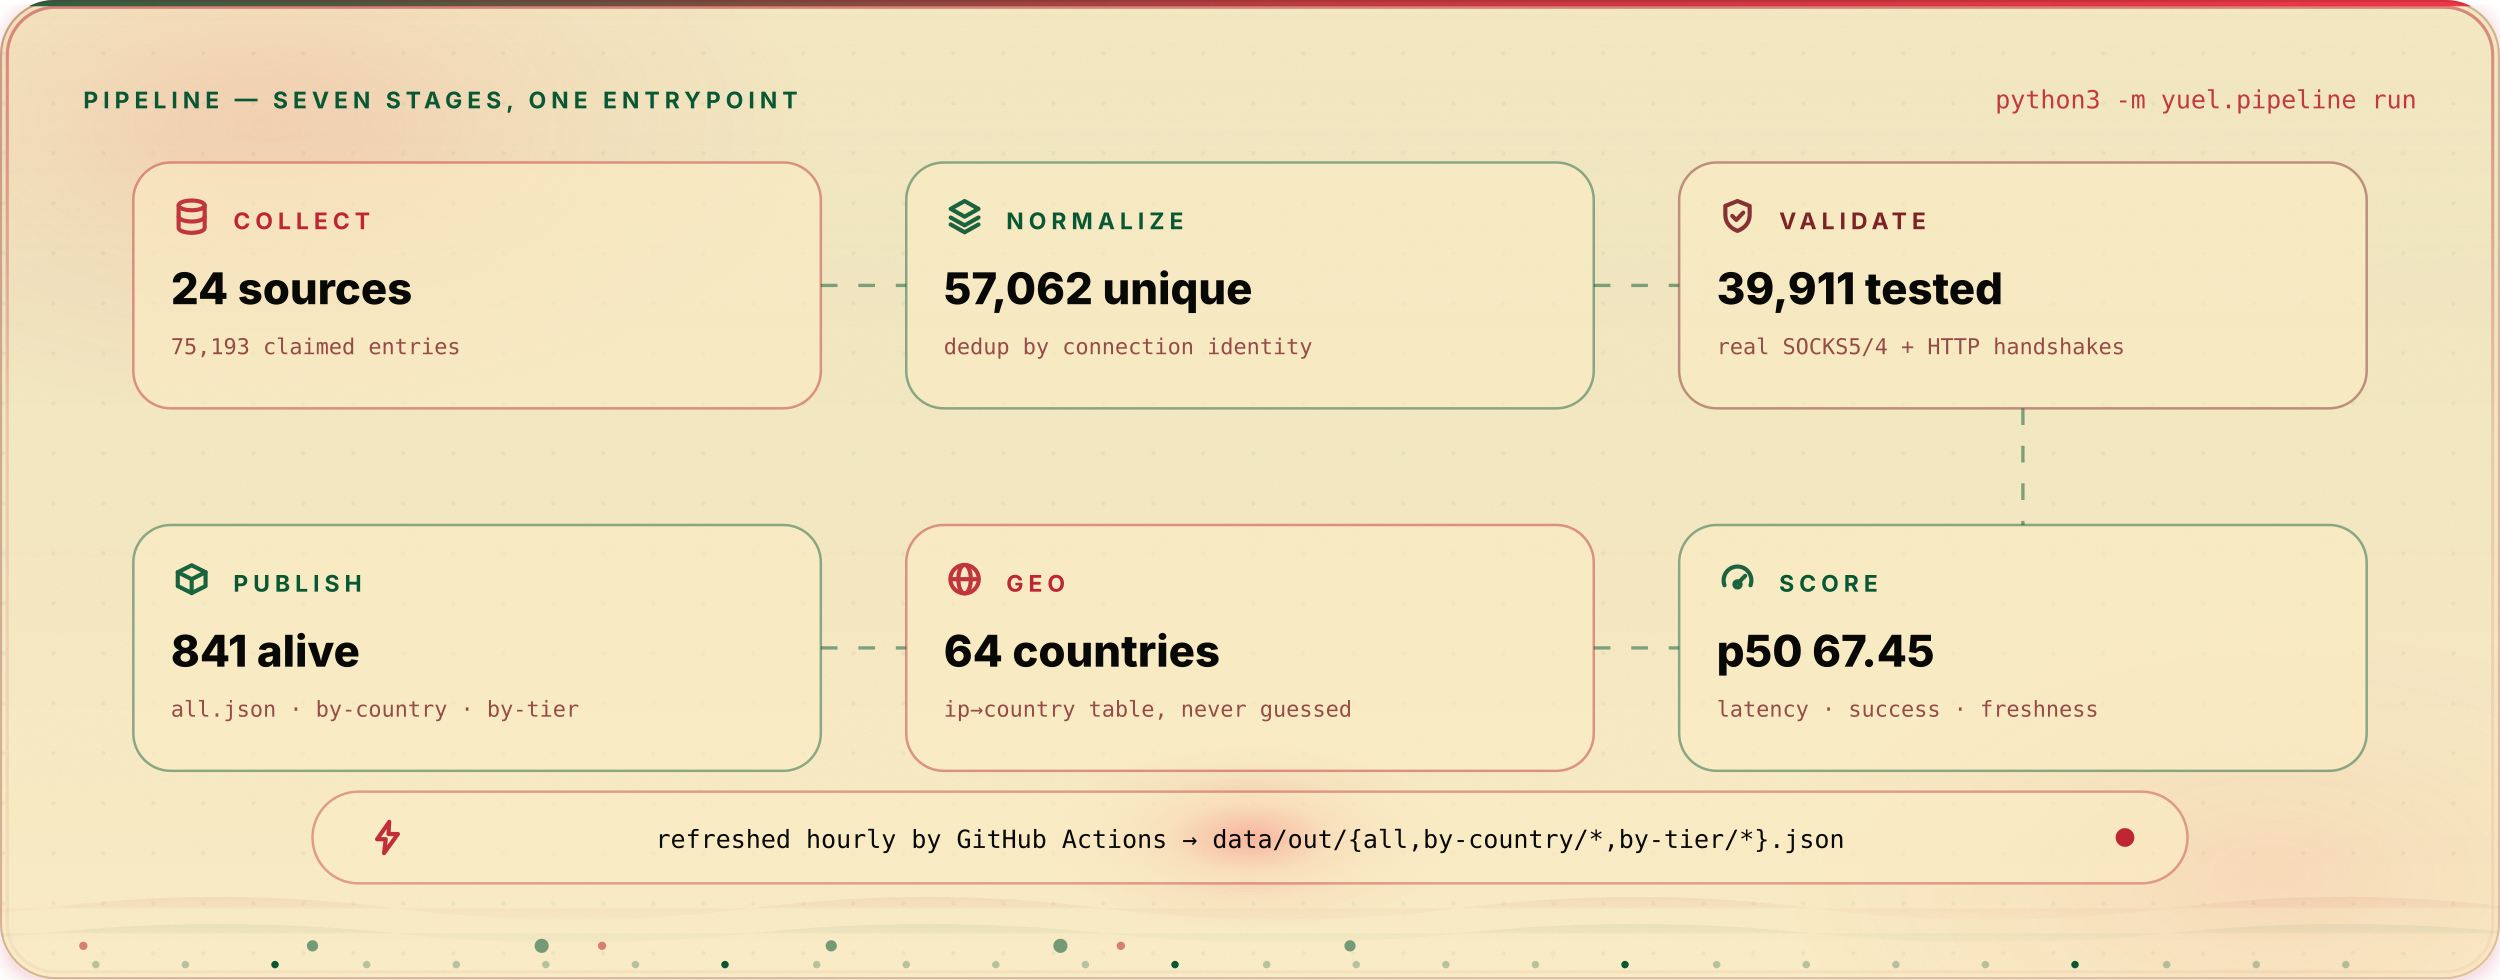
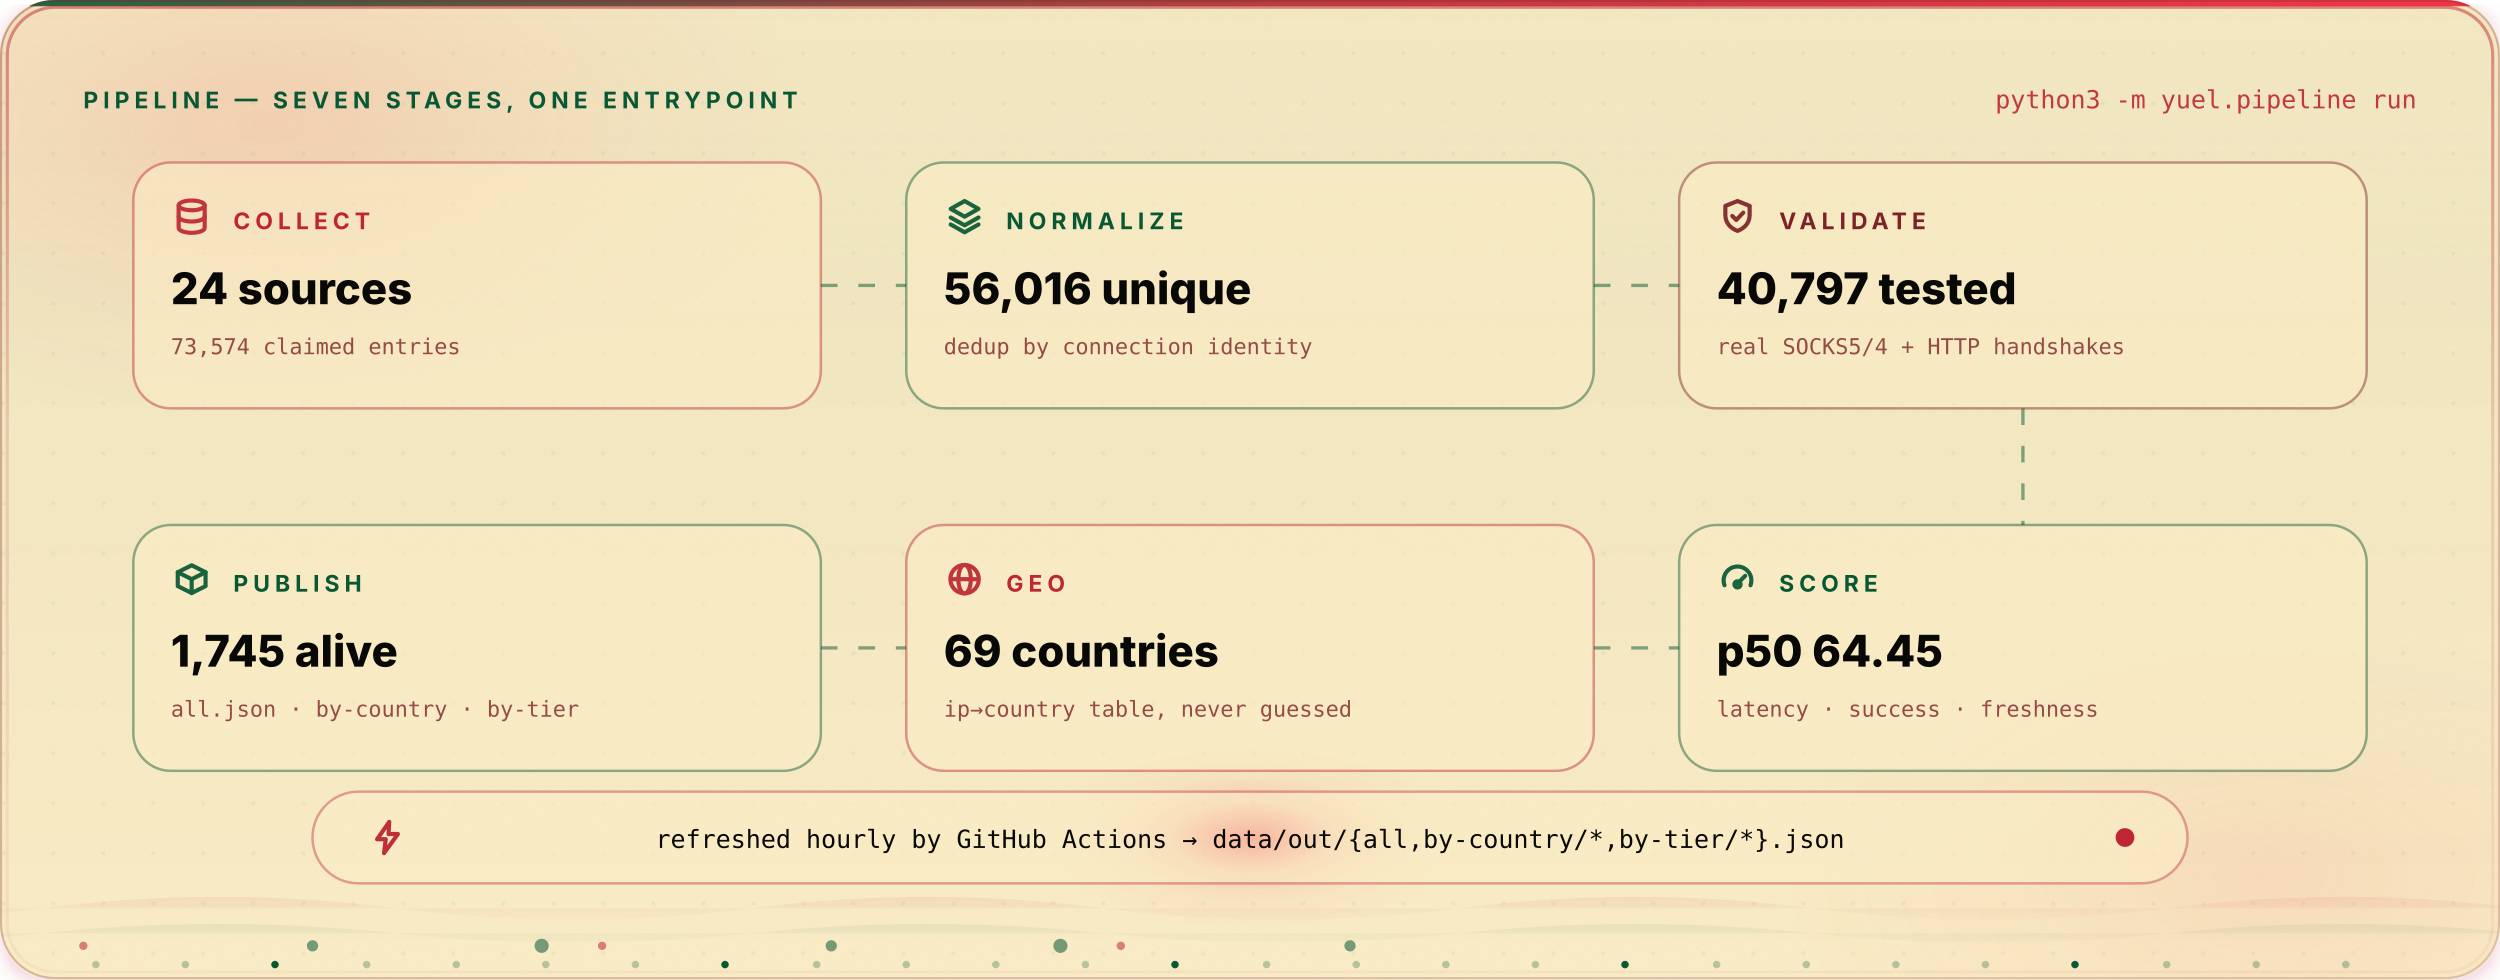
<svg xmlns="http://www.w3.org/2000/svg" width="1200" height="470" viewBox="0 0 1200 470" role="img">
  <defs>
    <linearGradient id="bg-light" gradientUnits="objectBoundingBox" x1="0.0" y1="0.0" x2="1.0" y2="1.0">
      <stop offset="0" stop-color="#FAECC5" stop-opacity="1" />
      <stop offset="1" stop-color="#FAECC5" stop-opacity="1" />
    </linearGradient>
    <linearGradient id="tint-light" gradientUnits="objectBoundingBox" x1="0.0" y1="0.0" x2="0" y2="1">
      <stop offset="0" stop-color="#08442C" stop-opacity="0.05" />
      <stop offset="1" stop-color="#08442C" stop-opacity="0" />
    </linearGradient>
    <linearGradient id="inner-light" gradientUnits="objectBoundingBox" x1="0.0" y1="0.0" x2="0" y2="1">
      <stop offset="0" stop-color="#FAECC5" stop-opacity="0.55" />
      <stop offset="0.28" stop-color="#FAECC5" stop-opacity="0" />
    </linearGradient>
    <linearGradient id="topbar-light" gradientUnits="userSpaceOnUse" x1="0" y1="1.5" x2="1200" y2="1.5">
      <stop offset="0" stop-color="#085834" stop-opacity="0.9" />
      <stop offset="0.55" stop-color="#BD2632" stop-opacity="0.9" />
      <stop offset="1" stop-color="#F32138" stop-opacity="0.9" />
    </linearGradient>
    <linearGradient id="hero-light" gradientUnits="objectBoundingBox" x1="0.0" y1="0.0" x2="0" y2="1">
      <stop offset="0" stop-color="#BD2632" stop-opacity="1" />
      <stop offset="0.55" stop-color="#7D2327" stop-opacity="1" />
      <stop offset="1" stop-color="#F32138" stop-opacity="1" />
    </linearGradient>
    <linearGradient id="word-light" gradientUnits="objectBoundingBox" x1="0" y1="0" x2="1" y2="0">
      <stop offset="0" stop-color="#7D2327" stop-opacity="1" />
      <stop offset="0.6" stop-color="#BD2632" stop-opacity="1" />
      <stop offset="1" stop-color="#F32138" stop-opacity="1" />
    </linearGradient>
    <linearGradient id="ib-light" gradientUnits="objectBoundingBox" x1="0.0" y1="0.0" x2="0" y2="1">
      <stop offset="0" stop-color="#BD2632" stop-opacity="0.5" />
      <stop offset="0.45" stop-color="#BD2632" stop-opacity="0.16" />
      <stop offset="1" stop-color="#BD2632" stop-opacity="0.05" />
    </linearGradient>
    <linearGradient id="border-light" gradientUnits="objectBoundingBox" x1="0.0" y1="0.0" x2="1.0" y2="1.0">
      <stop offset="0" stop-color="#7D2327" stop-opacity="0.35" />
      <stop offset="1" stop-color="#7D2327" stop-opacity="0.193" />
    </linearGradient>
    <linearGradient id="div-light" gradientUnits="objectBoundingBox" x1="0.0" y1="0.0" x2="1" y2="0">
      <stop offset="0" stop-color="#085834" stop-opacity="0.25" />
      <stop offset="1" stop-color="#085834" stop-opacity="0.087" />
    </linearGradient>
    <radialGradient id="glow-light" cx="0.5" cy="0.5" r="0.5">
      <stop offset="0" stop-color="#F32138" stop-opacity="0.55" />
      <stop offset="0.55" stop-color="#F32138" stop-opacity="0.18" />
      <stop offset="1" stop-color="#F32138" stop-opacity="0" />
    </radialGradient>
    <linearGradient id="shine-light" gradientUnits="objectBoundingBox" x1="0.0" y1="0.0" x2="1" y2="0">
      <stop offset="0" stop-color="#F32138" stop-opacity="0" />
      <stop offset="0.5" stop-color="#F32138" stop-opacity="0.05" />
      <stop offset="1" stop-color="#F32138" stop-opacity="0" />
    </linearGradient>
    <linearGradient id="wavea-light" gradientUnits="objectBoundingBox" x1="0.0" y1="0.0" x2="0" y2="1">
      <stop offset="0" stop-color="#BD2632" stop-opacity="0.09" />
      <stop offset="1" stop-color="#BD2632" stop-opacity="0.018" />
    </linearGradient>
    <linearGradient id="waveb-light" gradientUnits="objectBoundingBox" x1="0.0" y1="0.0" x2="0" y2="1">
      <stop offset="0" stop-color="#085834" stop-opacity="0.07" />
      <stop offset="1" stop-color="#085834" stop-opacity="0.014" />
    </linearGradient>
    <pattern id="grid-light" width="24" height="24" patternUnits="userSpaceOnUse">
      <circle cx="1.6" cy="1.6" r="1.05" fill="#085834" />
    </pattern>
    <filter id="grain-light" x="0" y="0" width="100%" height="100%">
      <feTurbulence type="fractalNoise" baseFrequency="0.9" numOctaves="2" stitchTiles="stitch" result="n" />
      <feColorMatrix in="n" type="saturate" values="0" result="m" />
      <feComposite in="m" in2="SourceGraphic" operator="in" />
    </filter>
    <filter id="shadow-light" x="-15%" y="-15%" width="130%" height="140%">
      <feDropShadow dx="0" dy="10" stdDeviation="16" flood-color="#BD2632" flood-opacity="0.20" />
      <feDropShadow dx="0" dy="2" stdDeviation="5" flood-color="#BD2632" flood-opacity="0.25" />
    </filter>
    <clipPath id="clip-light">
      <rect x="0" y="0" width="1200" height="470" rx="26" />
    </clipPath>
  </defs>
  <style>
      @keyframes fl-light {
        0% { transform: translateY(0); opacity: 0; }
        12% { opacity: 0.85; }
        80% { opacity: 0.45; }
        100% { transform: translateY(-330px); opacity: 0; }
      }
      .pt-light { animation: fl-light 9s linear infinite; }

      @keyframes sw-light {
        0%, 52% { transform: translateX(0) skewX(-20deg); }
        100% { transform: translateX(1900px) skewX(-20deg); }
      }
      .sweep-light { animation: sw-light 7.5s ease-in-out infinite; }

      @keyframes wvm-light { to { transform: translateX(-170px); } }
      .wv-light { animation: wvm-light 9s ease-in-out infinite alternate; }
      .wv2-light { animation-duration: 14s; }

      @keyframes sp-light { to { transform: rotate(360deg); } }
      .spin-light { transform-box: fill-box; transform-origin: center;
                  animation: sp-light 8s linear infinite; }
      .rev-light { animation-direction: reverse; }

      @keyframes bt-light { 50% { transform: scale(1.12); } }
      .beat-light { transform-box: fill-box; transform-origin: center;
                  animation: bt-light 2.4s ease-in-out infinite; }

      @keyframes gw-light { 50% { opacity: 0.55; } }
      .glowG-light { animation: gw-light 3.2s ease-in-out infinite; }

      @keyframes shn-light {
        0%, 46% { transform: translateX(-540px); }
        100% { transform: translateX(1620px); }
      }
      .shn-light { animation: shn-light 5.5s ease-in-out infinite; }

      @keyframes bgl-light { 0%, 100% { opacity: 0.35; } 12% { opacity: 1; } }
      .bgl-light { animation: bgl-light 2.2s ease-in-out infinite; }

      @keyframes dsh-light { to { stroke-dashoffset: -36; } }
      .dash-light { stroke-dasharray: 8 10; animation: dsh-light 1.2s linear infinite; }

      @keyframes pk-light {
        0% { transform: translateX(0); opacity: 0; }
        10% { opacity: 1; }
        88% { opacity: 1; }
        100% { transform: translateX(var(--d, 200px)); opacity: 0; }
      }
      .pk-light { animation: pk-light 2.6s linear infinite; }

      @keyframes pkv-light {
        0% { transform: translateY(0); opacity: 0; }
        10% { opacity: 1; }
        88% { opacity: 1; }
        100% { transform: translateY(var(--dy, 40px)); opacity: 0; }
      }
      .pkv-light { animation: pkv-light 2.6s linear infinite; }

      @keyframes pls-light {
        0% { transform: scale(0.55); opacity: 0.85; }
        100% { transform: scale(2.4); opacity: 0; }
      }
      .pls-light { transform-box: fill-box; transform-origin: center;
                 animation: pls-light 2.4s ease-out infinite; }

      @keyframes flt-light { 50% { transform: translateY(-6px); } }
      .flt-light { animation: flt-light 6s ease-in-out infinite; }

      @keyframes grw-light { from { transform: scaleX(0); } }
      .grow-light { transform-box: fill-box; transform-origin: left center;
                  animation: grw-light 1.5s 0.2s ease-out both; }

      @media (prefers-reduced-motion: reduce) {
        .pt-light,.sweep-light,.wv-light,.spin-light,.rev-light,.beat-light,.glowG-light,.shn-light,.bgl-light,.dash-light,.pk-light,.pkv-light,.pls-light,.flt-light,.grow-light { animation: none; }
      }
    </style>
  <g filter="url(#shadow-light)">
    <rect width="1200" height="470" rx="26" fill="#FAECC5" />
  </g>
  <g clip-path="url(#clip-light)">
    <rect width="1200" height="470" fill="url(#bg-light)" />
    <rect width="1200" height="470" fill="url(#tint-light)" />
    <rect width="1200" height="470" fill="url(#inner-light)" />
    <rect width="1200" height="470" fill="url(#grid-light)" opacity="0.05" />
    <rect width="1200" height="470" fill="#080806" filter="url(#grain-light)" opacity="0.045" />
    <ellipse cx="130" cy="60" rx="260" ry="140" fill="url(#glow-light)" opacity="0.22" />
    <ellipse cx="1090" cy="420" rx="240" ry="130" fill="url(#glow-light)" opacity="0.14" />
    <path class="wv-light" d="M -320 436 q 85.0 -11 170 0 q 85.0 11 170 0 q 85.0 -11 170 0 q 85.0 11 170 0 q 85.0 -11 170 0 q 85.0 11 170 0 q 85.0 -11 170 0 q 85.0 11 170 0 q 85.0 -11 170 0 q 85.0 11 170 0 q 85.0 -11 170 0 q 85.0 11 170 0 q 85.0 -11 170 0" fill="url(#wavea-light)" opacity="0.8" />
    <path class="wv-light wv2-light" d="M -320 448 q 85.0 -9 170 0 q 85.0 9 170 0 q 85.0 -9 170 0 q 85.0 9 170 0 q 85.0 -9 170 0 q 85.0 9 170 0 q 85.0 -9 170 0 q 85.0 9 170 0 q 85.0 -9 170 0 q 85.0 9 170 0 q 85.0 -9 170 0 q 85.0 9 170 0 q 85.0 -9 170 0" fill="url(#waveb-light)" opacity="0.9" />
    <rect width="1200" height="3" fill="url(#topbar-light)" />
    <g class="sweep-light">
      <rect x="-320" y="-60" width="230" height="590" fill="url(#shine-light)" opacity="0.75" />
    </g>
    <circle class="pt-light" cx="40" cy="454" r="2.0" fill="#BD2632" opacity="0.55" style="animation-duration:8.0s;animation-delay:-0.0s" />
    <circle class="pt-light" cx="150" cy="454" r="2.7" fill="#085834" opacity="0.55" style="animation-duration:9.7s;animation-delay:-0.9s" />
    <circle class="pt-light" cx="260" cy="454" r="3.4" fill="#085834" opacity="0.55" style="animation-duration:11.4s;animation-delay:-1.8s" />
    <circle class="pt-light" cx="289" cy="454" r="2.0" fill="#BD2632" opacity="0.55" style="animation-duration:13.1s;animation-delay:-2.7s" />
    <circle class="pt-light" cx="399" cy="454" r="2.7" fill="#085834" opacity="0.55" style="animation-duration:8.0s;animation-delay:-3.6s" />
    <circle class="pt-light" cx="509" cy="454" r="3.4" fill="#085834" opacity="0.55" style="animation-duration:9.7s;animation-delay:-4.5s" />
    <circle class="pt-light" cx="538" cy="454" r="2.0" fill="#BD2632" opacity="0.55" style="animation-duration:11.4s;animation-delay:-5.4s" />
    <circle class="pt-light" cx="648" cy="454" r="2.7" fill="#085834" opacity="0.55" style="animation-duration:13.1s;animation-delay:-6.3s" />
    <circle cx="46" cy="463" r="1.8" fill="#085834" opacity="0.28" />
    <circle cx="89" cy="463" r="1.8" fill="#085834" opacity="0.28" />
    <circle class="bgl-light" cx="132" cy="463" r="1.8" fill="#085834" style="animation-delay:-0.46s" />
    <circle cx="176" cy="463" r="1.8" fill="#085834" opacity="0.28" />
    <circle cx="219" cy="463" r="1.8" fill="#085834" opacity="0.28" />
    <circle cx="262" cy="463" r="1.8" fill="#085834" opacity="0.28" />
    <circle cx="305" cy="463" r="1.8" fill="#085834" opacity="0.28" />
    <circle class="bgl-light" cx="348" cy="463" r="1.8" fill="#085834" style="animation-delay:-1.61s" />
    <circle cx="392" cy="463" r="1.8" fill="#085834" opacity="0.28" />
    <circle cx="435" cy="463" r="1.8" fill="#085834" opacity="0.28" />
    <circle cx="478" cy="463" r="1.8" fill="#085834" opacity="0.28" />
    <circle cx="521" cy="463" r="1.8" fill="#085834" opacity="0.28" />
    <circle class="bgl-light" cx="564" cy="463" r="1.8" fill="#085834" style="animation-delay:-2.76s" />
    <circle cx="608" cy="463" r="1.8" fill="#085834" opacity="0.28" />
    <circle cx="651" cy="463" r="1.8" fill="#085834" opacity="0.28" />
    <circle cx="694" cy="463" r="1.8" fill="#085834" opacity="0.28" />
    <circle cx="737" cy="463" r="1.8" fill="#085834" opacity="0.28" />
    <circle class="bgl-light" cx="780" cy="463" r="1.8" fill="#085834" style="animation-delay:-3.91s" />
    <circle cx="824" cy="463" r="1.8" fill="#085834" opacity="0.28" />
    <circle cx="867" cy="463" r="1.8" fill="#085834" opacity="0.28" />
    <circle cx="910" cy="463" r="1.8" fill="#085834" opacity="0.28" />
    <circle cx="953" cy="463" r="1.8" fill="#085834" opacity="0.28" />
    <circle class="bgl-light" cx="996" cy="463" r="1.8" fill="#085834" style="animation-delay:-5.06s" />
    <circle cx="1040" cy="463" r="1.8" fill="#085834" opacity="0.28" />
    <circle cx="1083" cy="463" r="1.8" fill="#085834" opacity="0.28" />
    <circle cx="1126" cy="463" r="1.8" fill="#085834" opacity="0.28" />
  </g>
  <rect x="3.5" y="3.5" width="1193" height="463" rx="23" fill="none" stroke="url(#ib-light)" stroke-width="1.5" />
  <rect x="0.5" y="0.5" width="1199" height="469" rx="26" fill="none" stroke="url(#border-light)" stroke-width="1" />
  <text x="40" y="52" font-family="Space Grotesk, Inter, system-ui, -apple-system, Segoe UI, sans-serif" font-size="11" font-weight="700" fill="#085834" text-anchor="start" letter-spacing="2.4">PIPELINE — SEVEN STAGES, ONE ENTRYPOINT</text>
  <text x="1160" y="52" font-family="IBM Plex Mono, ui-monospace, SFMono-Regular, Menlo, monospace" font-size="12" font-weight="500" fill="#BD2632" text-anchor="end" opacity="0.9">python3 -m yuel.pipeline run</text>
  <rect x="64" y="78" width="330" height="118" rx="18" fill="#FAECC5" fill-opacity="0.55" stroke="#BD2632" stroke-opacity="0.45" stroke-width="1.2" />
  <g transform="translate(82.0,94.0) scale(0.8333)" fill="none" stroke="#BD2632" stroke-width="2.40" stroke-linecap="round" stroke-linejoin="round" opacity="0.92">
    <ellipse cx="12" cy="5.5" rx="7.5" ry="2.8" />
    <path d="M4.5 5.5 V18.5 C4.5 20 7.9 21.3 12 21.3 C16.1 21.3 19.5 20 19.5 18.5 V5.5" />
    <path d="M4.5 12 C4.5 13.5 7.9 14.8 12 14.8 C16.1 14.8 19.5 13.5 19.5 12" />
  </g>
  <text x="112" y="110" font-family="Space Grotesk, Inter, system-ui, -apple-system, Segoe UI, sans-serif" font-size="11" font-weight="700" fill="#BD2632" text-anchor="start" letter-spacing="2.4">COLLECT</text>
  <text x="82" y="146" font-family="Space Grotesk, Inter, system-ui, -apple-system, Segoe UI, sans-serif" font-size="21" font-weight="800" fill="#080806" text-anchor="start">24 sources</text>
-   <text x="82" y="170" font-family="IBM Plex Mono, ui-monospace, SFMono-Regular, Menlo, monospace" font-size="10.5" font-weight="500" fill="#7D2327" text-anchor="start" opacity="0.8">75,193 claimed entries</text>
+   <text x="82" y="170" font-family="IBM Plex Mono, ui-monospace, SFMono-Regular, Menlo, monospace" font-size="10.5" font-weight="500" fill="#7D2327" text-anchor="start" opacity="0.8">73,574 claimed entries</text>
  <rect x="435" y="78" width="330" height="118" rx="18" fill="#FAECC5" fill-opacity="0.55" stroke="#085834" stroke-opacity="0.45" stroke-width="1.2" />
  <g transform="translate(453.0,94.0) scale(0.8333)" fill="none" stroke="#085834" stroke-width="2.40" stroke-linecap="round" stroke-linejoin="round" opacity="0.92">
    <path d="M12 3 L20 7.5 L12 12 L4 7.5 Z" />
    <path d="M4 12.5 L12 17 L20 12.5" />
    <path d="M4 16.5 L12 21 L20 16.5" />
  </g>
  <text x="483" y="110" font-family="Space Grotesk, Inter, system-ui, -apple-system, Segoe UI, sans-serif" font-size="11" font-weight="700" fill="#085834" text-anchor="start" letter-spacing="2.4">NORMALIZE</text>
-   <text x="453" y="146" font-family="Space Grotesk, Inter, system-ui, -apple-system, Segoe UI, sans-serif" font-size="21" font-weight="800" fill="#080806" text-anchor="start">57,062 unique</text>
+   <text x="453" y="146" font-family="Space Grotesk, Inter, system-ui, -apple-system, Segoe UI, sans-serif" font-size="21" font-weight="800" fill="#080806" text-anchor="start">56,016 unique</text>
  <text x="453" y="170" font-family="IBM Plex Mono, ui-monospace, SFMono-Regular, Menlo, monospace" font-size="10.5" font-weight="500" fill="#7D2327" text-anchor="start" opacity="0.8">dedup by connection identity</text>
  <rect x="806" y="78" width="330" height="118" rx="18" fill="#FAECC5" fill-opacity="0.55" stroke="#7D2327" stroke-opacity="0.45" stroke-width="1.2" />
  <g transform="translate(824.0,94.0) scale(0.8333)" fill="none" stroke="#7D2327" stroke-width="2.40" stroke-linecap="round" stroke-linejoin="round" opacity="0.92">
    <path d="M12 3 L19 5.8 V11 C19 15.6 16.1 18.6 12 20.2 C7.9 18.6 5 15.6 5 11 V5.8 Z" />
    <path d="M9 11.6 L11.3 13.9 L15.3 9.7" />
  </g>
  <text x="854" y="110" font-family="Space Grotesk, Inter, system-ui, -apple-system, Segoe UI, sans-serif" font-size="11" font-weight="700" fill="#7D2327" text-anchor="start" letter-spacing="2.4">VALIDATE</text>
-   <text x="824" y="146" font-family="Space Grotesk, Inter, system-ui, -apple-system, Segoe UI, sans-serif" font-size="21" font-weight="800" fill="#080806" text-anchor="start">39,911 tested</text>
+   <text x="824" y="146" font-family="Space Grotesk, Inter, system-ui, -apple-system, Segoe UI, sans-serif" font-size="21" font-weight="800" fill="#080806" text-anchor="start">40,797 tested</text>
  <text x="824" y="170" font-family="IBM Plex Mono, ui-monospace, SFMono-Regular, Menlo, monospace" font-size="10.5" font-weight="500" fill="#7D2327" text-anchor="start" opacity="0.8">real SOCKS5/4 + HTTP handshakes</text>
  <rect x="806" y="252" width="330" height="118" rx="18" fill="#FAECC5" fill-opacity="0.55" stroke="#085834" stroke-opacity="0.45" stroke-width="1.2" />
  <g transform="translate(824.0,268.0) scale(0.8333)" fill="none" stroke="#085834" stroke-width="2.40" stroke-linecap="round" stroke-linejoin="round" opacity="0.92">
    <path d="M4.5 15.5 A 8 8 0 1 1 19.5 15.5" />
    <path d="M12 14.5 L16.4 10.1" />
    <circle cx="12" cy="15" r="1.8" />
  </g>
  <text x="854" y="284" font-family="Space Grotesk, Inter, system-ui, -apple-system, Segoe UI, sans-serif" font-size="11" font-weight="700" fill="#085834" text-anchor="start" letter-spacing="2.4">SCORE</text>
-   <text x="824" y="320" font-family="Space Grotesk, Inter, system-ui, -apple-system, Segoe UI, sans-serif" font-size="21" font-weight="800" fill="#080806" text-anchor="start">p50 67.45</text>
+   <text x="824" y="320" font-family="Space Grotesk, Inter, system-ui, -apple-system, Segoe UI, sans-serif" font-size="21" font-weight="800" fill="#080806" text-anchor="start">p50 64.45</text>
  <text x="824" y="344" font-family="IBM Plex Mono, ui-monospace, SFMono-Regular, Menlo, monospace" font-size="10.5" font-weight="500" fill="#7D2327" text-anchor="start" opacity="0.8">latency · success · freshness</text>
  <rect x="435" y="252" width="330" height="118" rx="18" fill="#FAECC5" fill-opacity="0.55" stroke="#BD2632" stroke-opacity="0.45" stroke-width="1.2" />
  <g transform="translate(453.0,268.0) scale(0.8333)" fill="none" stroke="#BD2632" stroke-width="2.40" stroke-linecap="round" stroke-linejoin="round" opacity="0.92">
    <circle cx="12" cy="12" r="8.2" />
    <ellipse cx="12" cy="12" rx="3.6" ry="8.2" />
    <path d="M4.4 12 H19.6" />
  </g>
  <text x="483" y="284" font-family="Space Grotesk, Inter, system-ui, -apple-system, Segoe UI, sans-serif" font-size="11" font-weight="700" fill="#BD2632" text-anchor="start" letter-spacing="2.4">GEO</text>
-   <text x="453" y="320" font-family="Space Grotesk, Inter, system-ui, -apple-system, Segoe UI, sans-serif" font-size="21" font-weight="800" fill="#080806" text-anchor="start">64 countries</text>
+   <text x="453" y="320" font-family="Space Grotesk, Inter, system-ui, -apple-system, Segoe UI, sans-serif" font-size="21" font-weight="800" fill="#080806" text-anchor="start">69 countries</text>
  <text x="453" y="344" font-family="IBM Plex Mono, ui-monospace, SFMono-Regular, Menlo, monospace" font-size="10.5" font-weight="500" fill="#7D2327" text-anchor="start" opacity="0.8">ip→country table, never guessed</text>
  <rect x="64" y="252" width="330" height="118" rx="18" fill="#FAECC5" fill-opacity="0.55" stroke="#085834" stroke-opacity="0.45" stroke-width="1.2" />
  <g transform="translate(82.0,268.0) scale(0.8333)" fill="none" stroke="#085834" stroke-width="2.40" stroke-linecap="round" stroke-linejoin="round" opacity="0.92">
    <path d="M4 8 L12 4 L20 8 V16 L12 20 L4 16 Z" />
    <path d="M4 8 L12 12 L20 8 M12 12 V20" />
  </g>
  <text x="112" y="284" font-family="Space Grotesk, Inter, system-ui, -apple-system, Segoe UI, sans-serif" font-size="11" font-weight="700" fill="#085834" text-anchor="start" letter-spacing="2.4">PUBLISH</text>
-   <text x="82" y="320" font-family="Space Grotesk, Inter, system-ui, -apple-system, Segoe UI, sans-serif" font-size="21" font-weight="800" fill="#080806" text-anchor="start">841 alive</text>
+   <text x="82" y="320" font-family="Space Grotesk, Inter, system-ui, -apple-system, Segoe UI, sans-serif" font-size="21" font-weight="800" fill="#080806" text-anchor="start">1,745 alive</text>
  <text x="82" y="344" font-family="IBM Plex Mono, ui-monospace, SFMono-Regular, Menlo, monospace" font-size="10.5" font-weight="500" fill="#7D2327" text-anchor="start" opacity="0.8">all.json · by-country · by-tier</text>
  <line class="dash-light" x1="394" y1="137" x2="435" y2="137" stroke="#085834" stroke-opacity="0.5" stroke-width="1.6" />
  <circle class="pk-light" cx="394" cy="137" r="3" fill="#BD2632" opacity="0" style="--d:41px" />
  <line class="dash-light" x1="765" y1="137" x2="806" y2="137" stroke="#085834" stroke-opacity="0.5" stroke-width="1.6" />
  <circle class="pk-light" cx="765" cy="137" r="3" fill="#BD2632" opacity="0" style="--d:41px" />
  <line class="dash-light" x1="971" y1="196" x2="971" y2="252" stroke="#085834" stroke-opacity="0.5" stroke-width="1.6" />
  <circle class="pkv-light" cx="971" cy="200" r="3" fill="#BD2632" opacity="0" style="--dy:48px" />
  <line class="dash-light" x1="765" y1="311" x2="806" y2="311" stroke="#085834" stroke-opacity="0.5" stroke-width="1.6" />
  <circle class="pk-light" cx="806" cy="311" r="3" fill="#BD2632" opacity="0" style="--d:-41px" />
  <line class="dash-light" x1="394" y1="311" x2="435" y2="311" stroke="#085834" stroke-opacity="0.5" stroke-width="1.6" />
  <circle class="pk-light" cx="435" cy="311" r="3" fill="#BD2632" opacity="0" style="--d:-41px" />
  <g class="glowG-light">
    <ellipse cx="600" cy="402" rx="100" ry="44" fill="url(#glow-light)" opacity="0.28" />
    <ellipse cx="600" cy="402" rx="65" ry="29" fill="url(#glow-light)" opacity="0.5" />
    <ellipse cx="600" cy="402" rx="38" ry="17" fill="url(#glow-light)" opacity="0.85" />
  </g>
  <rect x="150" y="380" width="900" height="44" rx="22" fill="#FAECC5" fill-opacity="0.6" stroke="#BD2632" stroke-opacity="0.4" stroke-width="1.2" />
  <g transform="translate(176.0,392.0) scale(0.8333)" fill="none" stroke="#BD2632" stroke-width="2.40" stroke-linecap="round" stroke-linejoin="round" opacity="0.95">
    <path d="M13 3 L6 13 H11 L10 21 L18 10 H12.6 Z" />
  </g>
  <text x="600" y="407" font-family="IBM Plex Mono, ui-monospace, SFMono-Regular, Menlo, monospace" font-size="12" font-weight="500" fill="#080806" text-anchor="middle">refreshed hourly by GitHub Actions → data/out/{all,by-country/*,by-tier/*}.json</text>
  <circle class="bgl-light" cx="1020.0" cy="402.0" r="4.5" fill="#BD2632" />
</svg>
